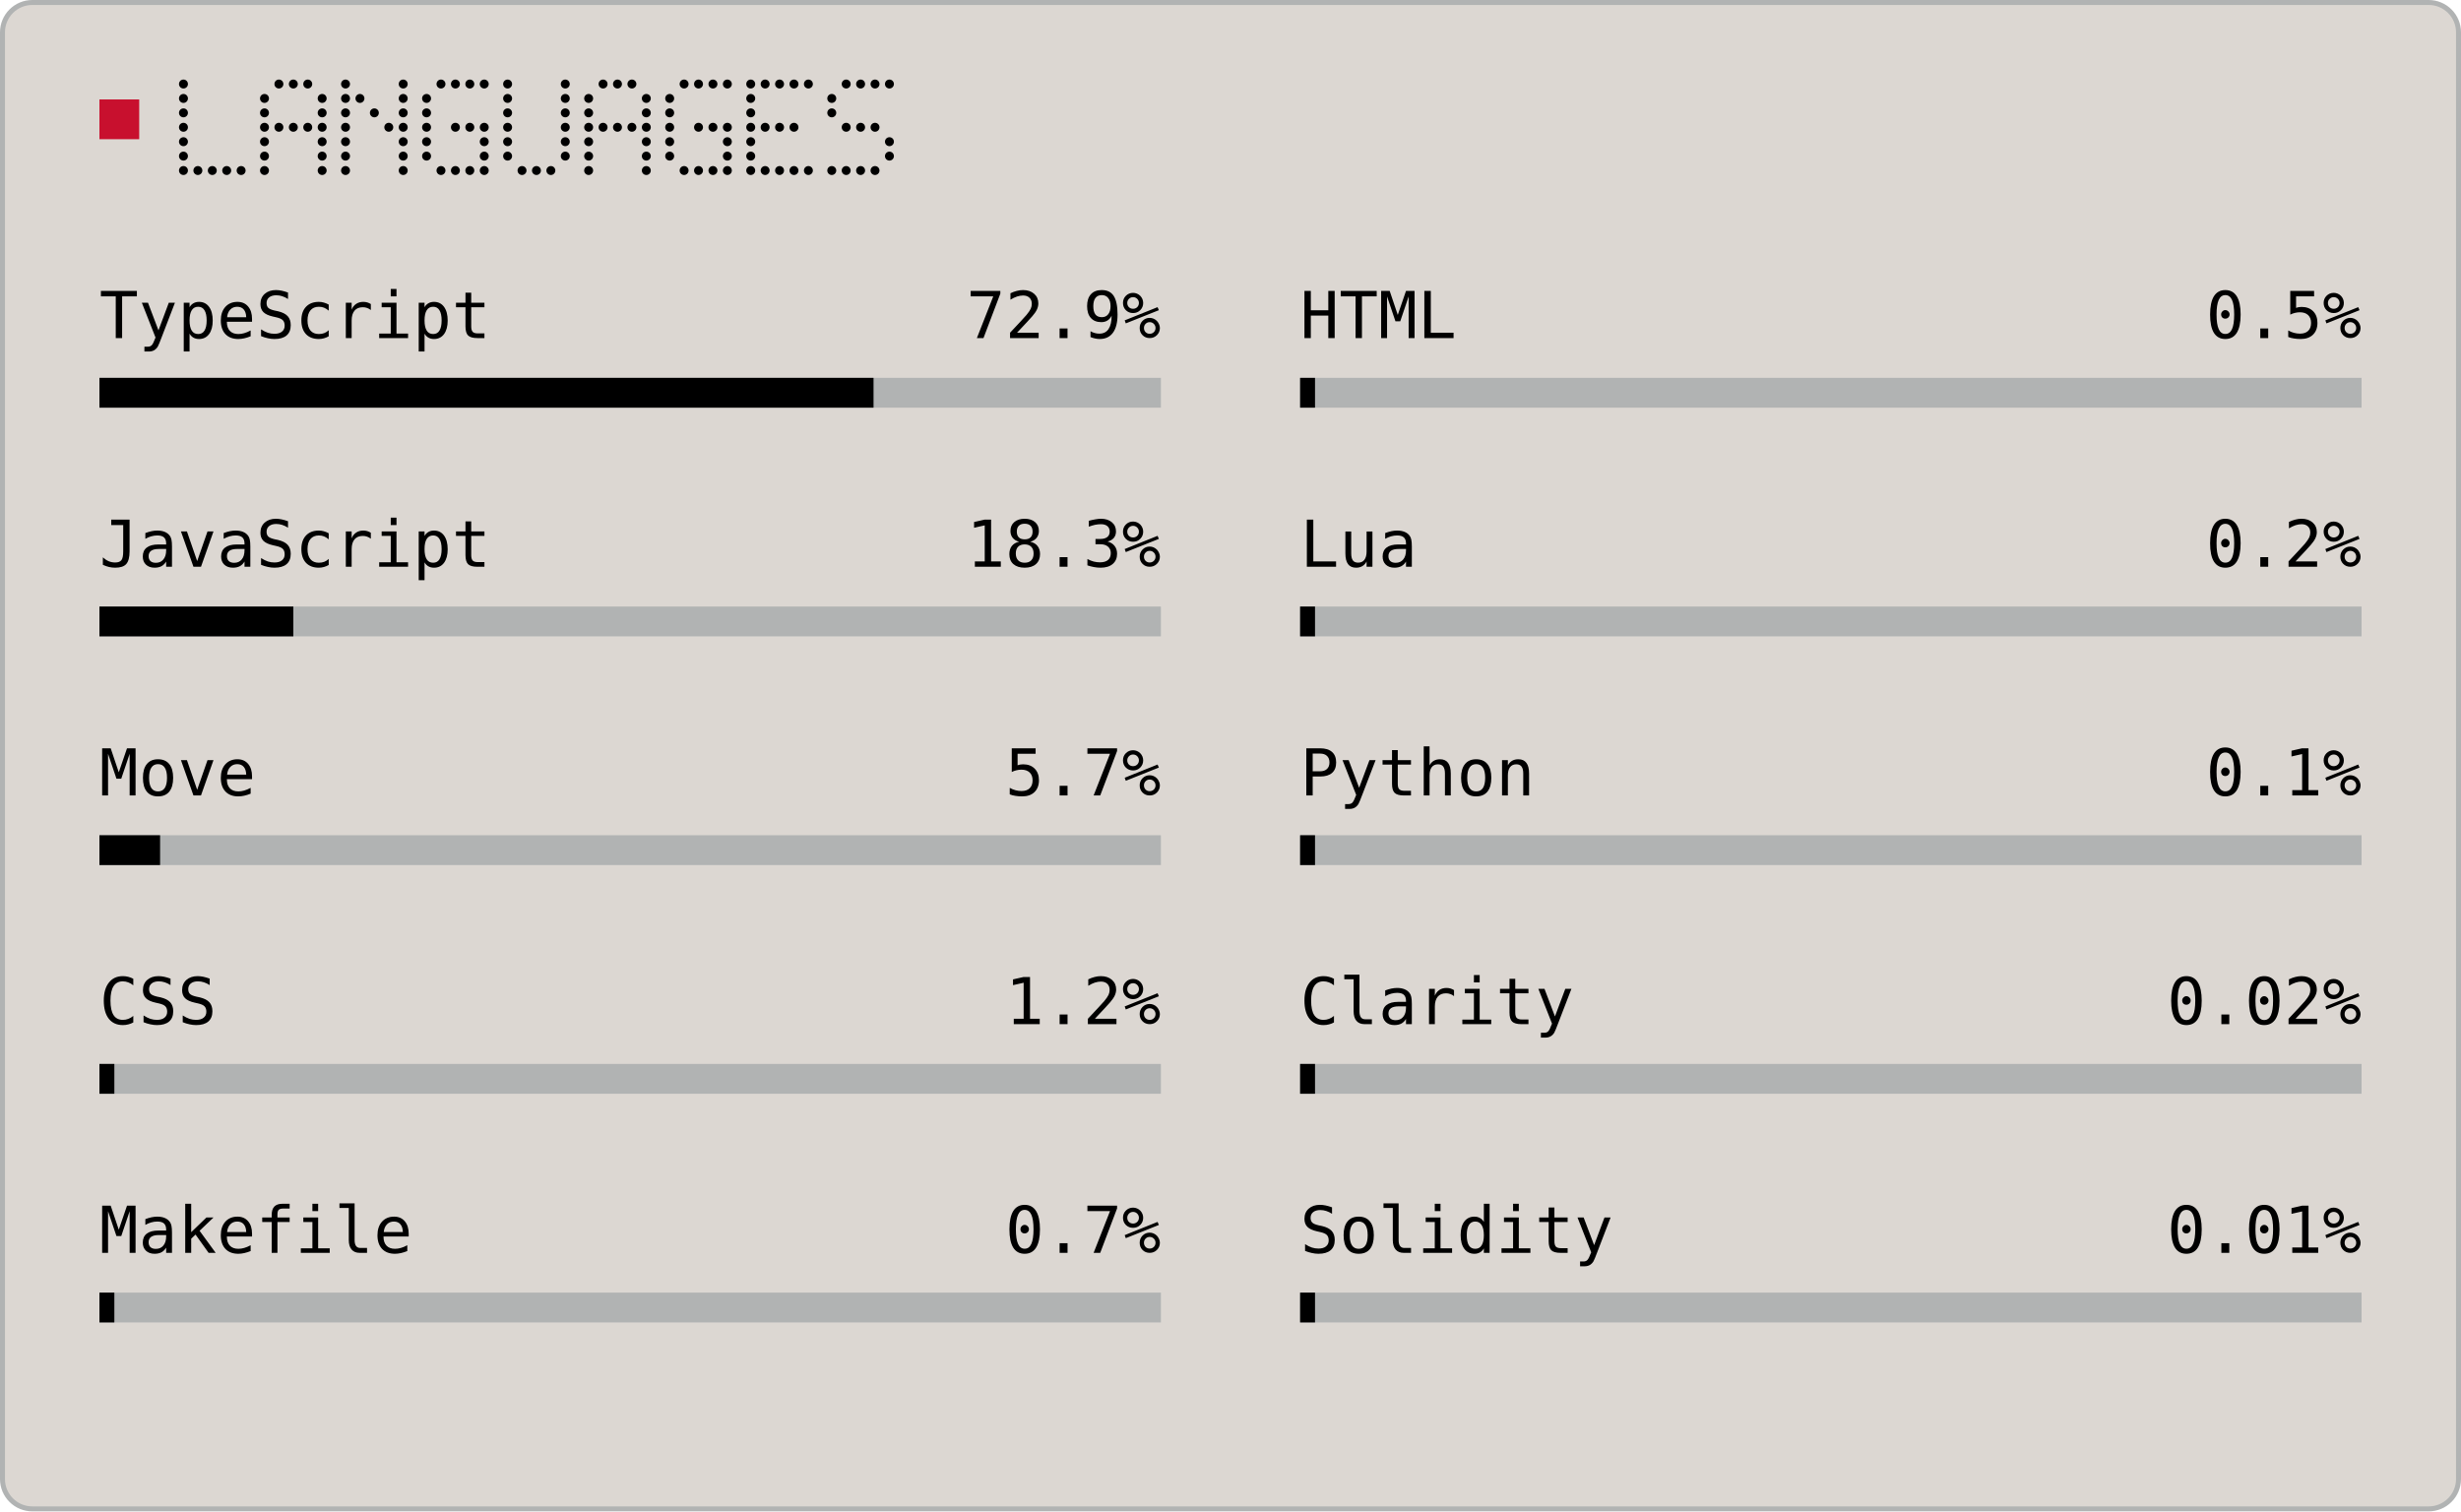
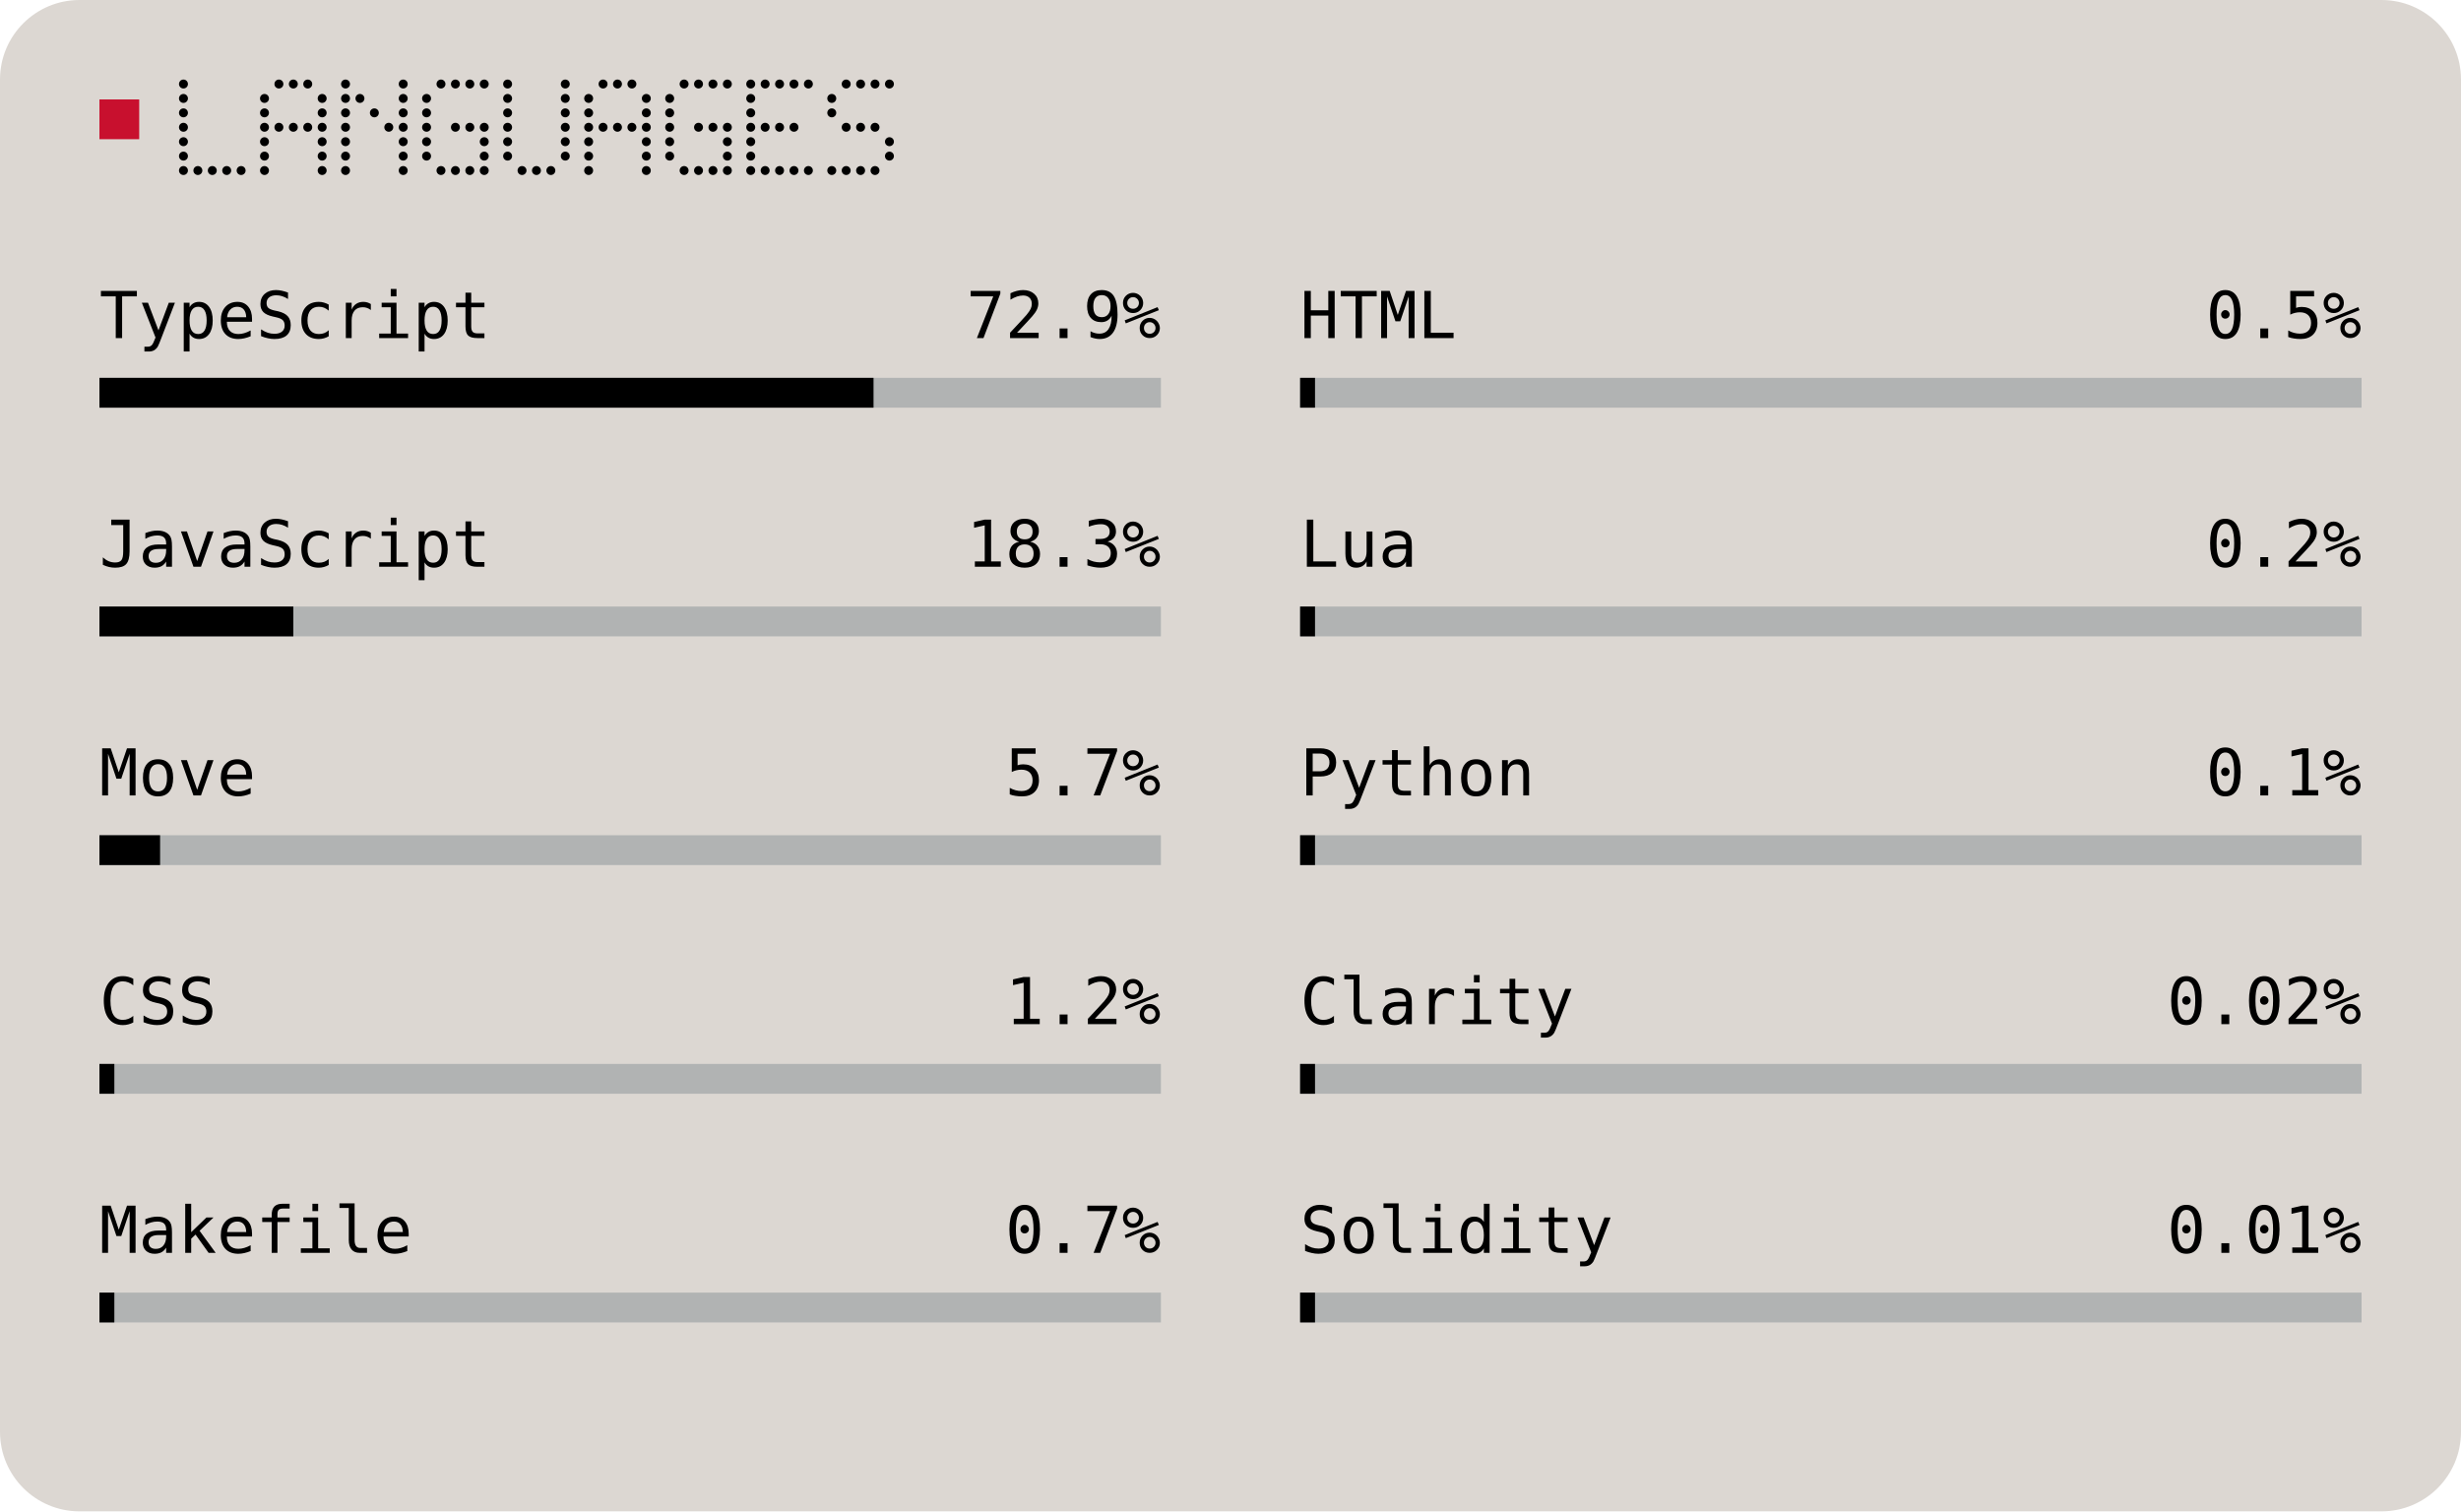
<svg xmlns="http://www.w3.org/2000/svg" width="495" height="304" viewBox="0 0 495 304" role="img">
-   <rect x="0.5" y="0.5" width="494" height="303" rx="6" fill="#DCD7D2" stroke="#B1B3B3" stroke-width="1" />
+   <rect width="495" height="304" rx="16" fill="#DCD7D2" />
  <rect x="20" y="20" width="8" height="8" fill="#C8102E" />
  <circle cx="36.9" cy="16.9" r="0.90" fill="#000000" />
  <circle cx="36.9" cy="19.8" r="0.90" fill="#000000" />
  <circle cx="36.9" cy="22.7" r="0.90" fill="#000000" />
  <circle cx="36.9" cy="25.6" r="0.90" fill="#000000" />
  <circle cx="36.9" cy="28.5" r="0.90" fill="#000000" />
  <circle cx="36.9" cy="31.4" r="0.90" fill="#000000" />
  <circle cx="36.9" cy="34.3" r="0.90" fill="#000000" />
  <circle cx="39.8" cy="34.3" r="0.90" fill="#000000" />
  <circle cx="42.7" cy="34.3" r="0.90" fill="#000000" />
  <circle cx="45.6" cy="34.3" r="0.90" fill="#000000" />
  <circle cx="48.5" cy="34.3" r="0.90" fill="#000000" />
  <circle cx="56.1" cy="16.9" r="0.90" fill="#000000" />
  <circle cx="59.0" cy="16.9" r="0.90" fill="#000000" />
  <circle cx="61.9" cy="16.9" r="0.90" fill="#000000" />
  <circle cx="53.2" cy="19.8" r="0.90" fill="#000000" />
  <circle cx="64.8" cy="19.8" r="0.90" fill="#000000" />
  <circle cx="53.2" cy="22.7" r="0.90" fill="#000000" />
  <circle cx="64.8" cy="22.7" r="0.90" fill="#000000" />
  <circle cx="53.2" cy="25.6" r="0.90" fill="#000000" />
  <circle cx="56.1" cy="25.6" r="0.90" fill="#000000" />
  <circle cx="59.0" cy="25.6" r="0.90" fill="#000000" />
  <circle cx="61.9" cy="25.6" r="0.90" fill="#000000" />
  <circle cx="64.8" cy="25.6" r="0.90" fill="#000000" />
  <circle cx="53.2" cy="28.5" r="0.90" fill="#000000" />
  <circle cx="64.8" cy="28.5" r="0.90" fill="#000000" />
  <circle cx="53.2" cy="31.4" r="0.90" fill="#000000" />
  <circle cx="64.8" cy="31.4" r="0.90" fill="#000000" />
  <circle cx="53.2" cy="34.3" r="0.90" fill="#000000" />
  <circle cx="64.8" cy="34.3" r="0.90" fill="#000000" />
  <circle cx="69.5" cy="16.9" r="0.90" fill="#000000" />
  <circle cx="81.1" cy="16.9" r="0.90" fill="#000000" />
  <circle cx="69.5" cy="19.8" r="0.90" fill="#000000" />
  <circle cx="72.4" cy="19.8" r="0.90" fill="#000000" />
  <circle cx="81.1" cy="19.8" r="0.90" fill="#000000" />
  <circle cx="69.5" cy="22.7" r="0.90" fill="#000000" />
  <circle cx="75.3" cy="22.7" r="0.90" fill="#000000" />
  <circle cx="81.1" cy="22.7" r="0.90" fill="#000000" />
  <circle cx="69.5" cy="25.6" r="0.90" fill="#000000" />
  <circle cx="78.2" cy="25.6" r="0.90" fill="#000000" />
  <circle cx="81.1" cy="25.6" r="0.90" fill="#000000" />
  <circle cx="69.5" cy="28.5" r="0.90" fill="#000000" />
  <circle cx="81.1" cy="28.5" r="0.90" fill="#000000" />
  <circle cx="69.5" cy="31.4" r="0.90" fill="#000000" />
  <circle cx="81.1" cy="31.4" r="0.90" fill="#000000" />
  <circle cx="69.5" cy="34.3" r="0.90" fill="#000000" />
  <circle cx="81.1" cy="34.3" r="0.90" fill="#000000" />
  <circle cx="88.7" cy="16.9" r="0.90" fill="#000000" />
  <circle cx="91.6" cy="16.9" r="0.90" fill="#000000" />
  <circle cx="94.5" cy="16.9" r="0.90" fill="#000000" />
  <circle cx="97.4" cy="16.9" r="0.90" fill="#000000" />
  <circle cx="85.8" cy="19.8" r="0.90" fill="#000000" />
  <circle cx="85.8" cy="22.7" r="0.90" fill="#000000" />
  <circle cx="85.8" cy="25.6" r="0.90" fill="#000000" />
  <circle cx="91.6" cy="25.6" r="0.90" fill="#000000" />
  <circle cx="94.5" cy="25.6" r="0.90" fill="#000000" />
  <circle cx="97.4" cy="25.6" r="0.90" fill="#000000" />
  <circle cx="85.8" cy="28.5" r="0.90" fill="#000000" />
  <circle cx="97.4" cy="28.5" r="0.90" fill="#000000" />
  <circle cx="85.8" cy="31.4" r="0.90" fill="#000000" />
  <circle cx="97.4" cy="31.4" r="0.90" fill="#000000" />
  <circle cx="88.7" cy="34.3" r="0.90" fill="#000000" />
  <circle cx="91.6" cy="34.3" r="0.90" fill="#000000" />
  <circle cx="94.5" cy="34.3" r="0.90" fill="#000000" />
  <circle cx="97.4" cy="34.3" r="0.90" fill="#000000" />
  <circle cx="102.1" cy="16.9" r="0.90" fill="#000000" />
  <circle cx="113.7" cy="16.9" r="0.90" fill="#000000" />
  <circle cx="102.1" cy="19.8" r="0.90" fill="#000000" />
  <circle cx="113.7" cy="19.8" r="0.90" fill="#000000" />
  <circle cx="102.1" cy="22.7" r="0.90" fill="#000000" />
  <circle cx="113.7" cy="22.7" r="0.90" fill="#000000" />
  <circle cx="102.1" cy="25.6" r="0.90" fill="#000000" />
  <circle cx="113.7" cy="25.6" r="0.90" fill="#000000" />
  <circle cx="102.1" cy="28.5" r="0.90" fill="#000000" />
  <circle cx="113.7" cy="28.5" r="0.90" fill="#000000" />
  <circle cx="102.1" cy="31.4" r="0.90" fill="#000000" />
  <circle cx="113.7" cy="31.4" r="0.90" fill="#000000" />
  <circle cx="105.0" cy="34.3" r="0.90" fill="#000000" />
  <circle cx="107.9" cy="34.3" r="0.90" fill="#000000" />
  <circle cx="110.8" cy="34.3" r="0.90" fill="#000000" />
  <circle cx="121.3" cy="16.9" r="0.90" fill="#000000" />
  <circle cx="124.2" cy="16.9" r="0.90" fill="#000000" />
  <circle cx="127.1" cy="16.9" r="0.90" fill="#000000" />
  <circle cx="118.4" cy="19.8" r="0.90" fill="#000000" />
  <circle cx="130.0" cy="19.8" r="0.90" fill="#000000" />
  <circle cx="118.4" cy="22.7" r="0.90" fill="#000000" />
  <circle cx="130.0" cy="22.7" r="0.90" fill="#000000" />
  <circle cx="118.4" cy="25.6" r="0.90" fill="#000000" />
  <circle cx="121.3" cy="25.6" r="0.90" fill="#000000" />
  <circle cx="124.2" cy="25.6" r="0.90" fill="#000000" />
  <circle cx="127.1" cy="25.6" r="0.90" fill="#000000" />
  <circle cx="130.0" cy="25.6" r="0.90" fill="#000000" />
  <circle cx="118.4" cy="28.5" r="0.90" fill="#000000" />
  <circle cx="130.0" cy="28.5" r="0.90" fill="#000000" />
  <circle cx="118.4" cy="31.4" r="0.90" fill="#000000" />
  <circle cx="130.0" cy="31.4" r="0.90" fill="#000000" />
  <circle cx="118.4" cy="34.3" r="0.90" fill="#000000" />
  <circle cx="130.0" cy="34.3" r="0.90" fill="#000000" />
  <circle cx="137.6" cy="16.9" r="0.90" fill="#000000" />
  <circle cx="140.5" cy="16.9" r="0.90" fill="#000000" />
  <circle cx="143.4" cy="16.9" r="0.90" fill="#000000" />
  <circle cx="146.3" cy="16.9" r="0.90" fill="#000000" />
  <circle cx="134.7" cy="19.8" r="0.90" fill="#000000" />
  <circle cx="134.7" cy="22.7" r="0.90" fill="#000000" />
  <circle cx="134.7" cy="25.6" r="0.90" fill="#000000" />
  <circle cx="140.5" cy="25.6" r="0.90" fill="#000000" />
  <circle cx="143.4" cy="25.6" r="0.90" fill="#000000" />
  <circle cx="146.3" cy="25.6" r="0.90" fill="#000000" />
  <circle cx="134.7" cy="28.5" r="0.90" fill="#000000" />
  <circle cx="146.3" cy="28.5" r="0.90" fill="#000000" />
  <circle cx="134.7" cy="31.4" r="0.90" fill="#000000" />
  <circle cx="146.3" cy="31.4" r="0.90" fill="#000000" />
  <circle cx="137.6" cy="34.3" r="0.90" fill="#000000" />
  <circle cx="140.5" cy="34.3" r="0.90" fill="#000000" />
  <circle cx="143.4" cy="34.3" r="0.90" fill="#000000" />
  <circle cx="146.3" cy="34.3" r="0.90" fill="#000000" />
  <circle cx="151.0" cy="16.9" r="0.90" fill="#000000" />
  <circle cx="153.9" cy="16.9" r="0.90" fill="#000000" />
  <circle cx="156.8" cy="16.9" r="0.90" fill="#000000" />
  <circle cx="159.7" cy="16.9" r="0.90" fill="#000000" />
  <circle cx="162.6" cy="16.9" r="0.90" fill="#000000" />
  <circle cx="151.0" cy="19.8" r="0.90" fill="#000000" />
  <circle cx="151.0" cy="22.7" r="0.90" fill="#000000" />
  <circle cx="151.0" cy="25.6" r="0.90" fill="#000000" />
  <circle cx="153.9" cy="25.6" r="0.90" fill="#000000" />
  <circle cx="156.8" cy="25.6" r="0.90" fill="#000000" />
  <circle cx="159.7" cy="25.6" r="0.90" fill="#000000" />
  <circle cx="151.0" cy="28.5" r="0.90" fill="#000000" />
  <circle cx="151.0" cy="31.4" r="0.90" fill="#000000" />
  <circle cx="151.0" cy="34.3" r="0.90" fill="#000000" />
  <circle cx="153.9" cy="34.3" r="0.90" fill="#000000" />
  <circle cx="156.8" cy="34.3" r="0.90" fill="#000000" />
  <circle cx="159.7" cy="34.3" r="0.90" fill="#000000" />
  <circle cx="162.6" cy="34.3" r="0.90" fill="#000000" />
  <circle cx="170.2" cy="16.9" r="0.90" fill="#000000" />
  <circle cx="173.1" cy="16.9" r="0.90" fill="#000000" />
  <circle cx="176.0" cy="16.9" r="0.90" fill="#000000" />
  <circle cx="178.9" cy="16.9" r="0.90" fill="#000000" />
  <circle cx="167.3" cy="19.8" r="0.90" fill="#000000" />
  <circle cx="167.3" cy="22.7" r="0.90" fill="#000000" />
  <circle cx="170.2" cy="25.6" r="0.90" fill="#000000" />
  <circle cx="173.1" cy="25.6" r="0.90" fill="#000000" />
  <circle cx="176.0" cy="25.6" r="0.90" fill="#000000" />
  <circle cx="178.9" cy="28.5" r="0.90" fill="#000000" />
  <circle cx="178.9" cy="31.4" r="0.90" fill="#000000" />
  <circle cx="167.3" cy="34.3" r="0.90" fill="#000000" />
  <circle cx="170.2" cy="34.3" r="0.90" fill="#000000" />
  <circle cx="173.1" cy="34.3" r="0.90" fill="#000000" />
  <circle cx="176.0" cy="34.3" r="0.90" fill="#000000" />
  <text x="20.0" y="68" fill="#000000" text-anchor="start" font-family="ui-monospace, Geist Mono, monospace" font-size="13" letter-spacing="0.05" dominant-baseline="auto">TypeScript</text>
  <text x="233.5" y="68" fill="#000000" text-anchor="end" font-family="ui-monospace, Geist Mono, monospace" font-size="13" letter-spacing="0" dominant-baseline="auto">72.9%</text>
  <rect x="20.0" y="76.0" width="213.5" height="6" fill="#B1B3B3" />
  <rect x="20.0" y="76.0" width="155.7" height="6" fill="#000000" />
  <text x="20.0" y="114" fill="#000000" text-anchor="start" font-family="ui-monospace, Geist Mono, monospace" font-size="13" letter-spacing="0.05" dominant-baseline="auto">JavaScript</text>
  <text x="233.5" y="114" fill="#000000" text-anchor="end" font-family="ui-monospace, Geist Mono, monospace" font-size="13" letter-spacing="0" dominant-baseline="auto">18.3%</text>
  <rect x="20.0" y="122.0" width="213.5" height="6" fill="#B1B3B3" />
  <rect x="20.0" y="122.0" width="39.0" height="6" fill="#000000" />
  <text x="20.0" y="160" fill="#000000" text-anchor="start" font-family="ui-monospace, Geist Mono, monospace" font-size="13" letter-spacing="0.05" dominant-baseline="auto">Move</text>
  <text x="233.5" y="160" fill="#000000" text-anchor="end" font-family="ui-monospace, Geist Mono, monospace" font-size="13" letter-spacing="0" dominant-baseline="auto">5.7%</text>
  <rect x="20.0" y="168.0" width="213.5" height="6" fill="#B1B3B3" />
  <rect x="20.0" y="168.0" width="12.2" height="6" fill="#000000" />
  <text x="20.0" y="206" fill="#000000" text-anchor="start" font-family="ui-monospace, Geist Mono, monospace" font-size="13" letter-spacing="0.05" dominant-baseline="auto">CSS</text>
  <text x="233.5" y="206" fill="#000000" text-anchor="end" font-family="ui-monospace, Geist Mono, monospace" font-size="13" letter-spacing="0" dominant-baseline="auto">1.2%</text>
  <rect x="20.0" y="214.0" width="213.5" height="6" fill="#B1B3B3" />
  <rect x="20.0" y="214.0" width="3.0" height="6" fill="#000000" />
  <text x="20.0" y="252" fill="#000000" text-anchor="start" font-family="ui-monospace, Geist Mono, monospace" font-size="13" letter-spacing="0.05" dominant-baseline="auto">Makefile</text>
  <text x="233.5" y="252" fill="#000000" text-anchor="end" font-family="ui-monospace, Geist Mono, monospace" font-size="13" letter-spacing="0" dominant-baseline="auto">0.7%</text>
  <rect x="20.0" y="260.0" width="213.5" height="6" fill="#B1B3B3" />
  <rect x="20.0" y="260.0" width="3.0" height="6" fill="#000000" />
  <text x="261.5" y="68" fill="#000000" text-anchor="start" font-family="ui-monospace, Geist Mono, monospace" font-size="13" letter-spacing="0.05" dominant-baseline="auto">HTML</text>
  <text x="475.0" y="68" fill="#000000" text-anchor="end" font-family="ui-monospace, Geist Mono, monospace" font-size="13" letter-spacing="0" dominant-baseline="auto">0.5%</text>
  <rect x="261.5" y="76.0" width="213.5" height="6" fill="#B1B3B3" />
  <rect x="261.5" y="76.0" width="3.0" height="6" fill="#000000" />
  <text x="261.5" y="114" fill="#000000" text-anchor="start" font-family="ui-monospace, Geist Mono, monospace" font-size="13" letter-spacing="0.05" dominant-baseline="auto">Lua</text>
  <text x="475.0" y="114" fill="#000000" text-anchor="end" font-family="ui-monospace, Geist Mono, monospace" font-size="13" letter-spacing="0" dominant-baseline="auto">0.2%</text>
  <rect x="261.5" y="122.0" width="213.5" height="6" fill="#B1B3B3" />
  <rect x="261.5" y="122.0" width="3.0" height="6" fill="#000000" />
  <text x="261.5" y="160" fill="#000000" text-anchor="start" font-family="ui-monospace, Geist Mono, monospace" font-size="13" letter-spacing="0.05" dominant-baseline="auto">Python</text>
  <text x="475.0" y="160" fill="#000000" text-anchor="end" font-family="ui-monospace, Geist Mono, monospace" font-size="13" letter-spacing="0" dominant-baseline="auto">0.1%</text>
  <rect x="261.5" y="168.0" width="213.5" height="6" fill="#B1B3B3" />
  <rect x="261.5" y="168.0" width="3.0" height="6" fill="#000000" />
  <text x="261.5" y="206" fill="#000000" text-anchor="start" font-family="ui-monospace, Geist Mono, monospace" font-size="13" letter-spacing="0.05" dominant-baseline="auto">Clarity</text>
  <text x="475.0" y="206" fill="#000000" text-anchor="end" font-family="ui-monospace, Geist Mono, monospace" font-size="13" letter-spacing="0" dominant-baseline="auto">0.02%</text>
  <rect x="261.5" y="214.0" width="213.5" height="6" fill="#B1B3B3" />
  <rect x="261.5" y="214.0" width="3.0" height="6" fill="#000000" />
  <text x="261.5" y="252" fill="#000000" text-anchor="start" font-family="ui-monospace, Geist Mono, monospace" font-size="13" letter-spacing="0.05" dominant-baseline="auto">Solidity</text>
  <text x="475.0" y="252" fill="#000000" text-anchor="end" font-family="ui-monospace, Geist Mono, monospace" font-size="13" letter-spacing="0" dominant-baseline="auto">0.01%</text>
  <rect x="261.5" y="260.0" width="213.5" height="6" fill="#B1B3B3" />
  <rect x="261.5" y="260.0" width="3.0" height="6" fill="#000000" />
</svg>
